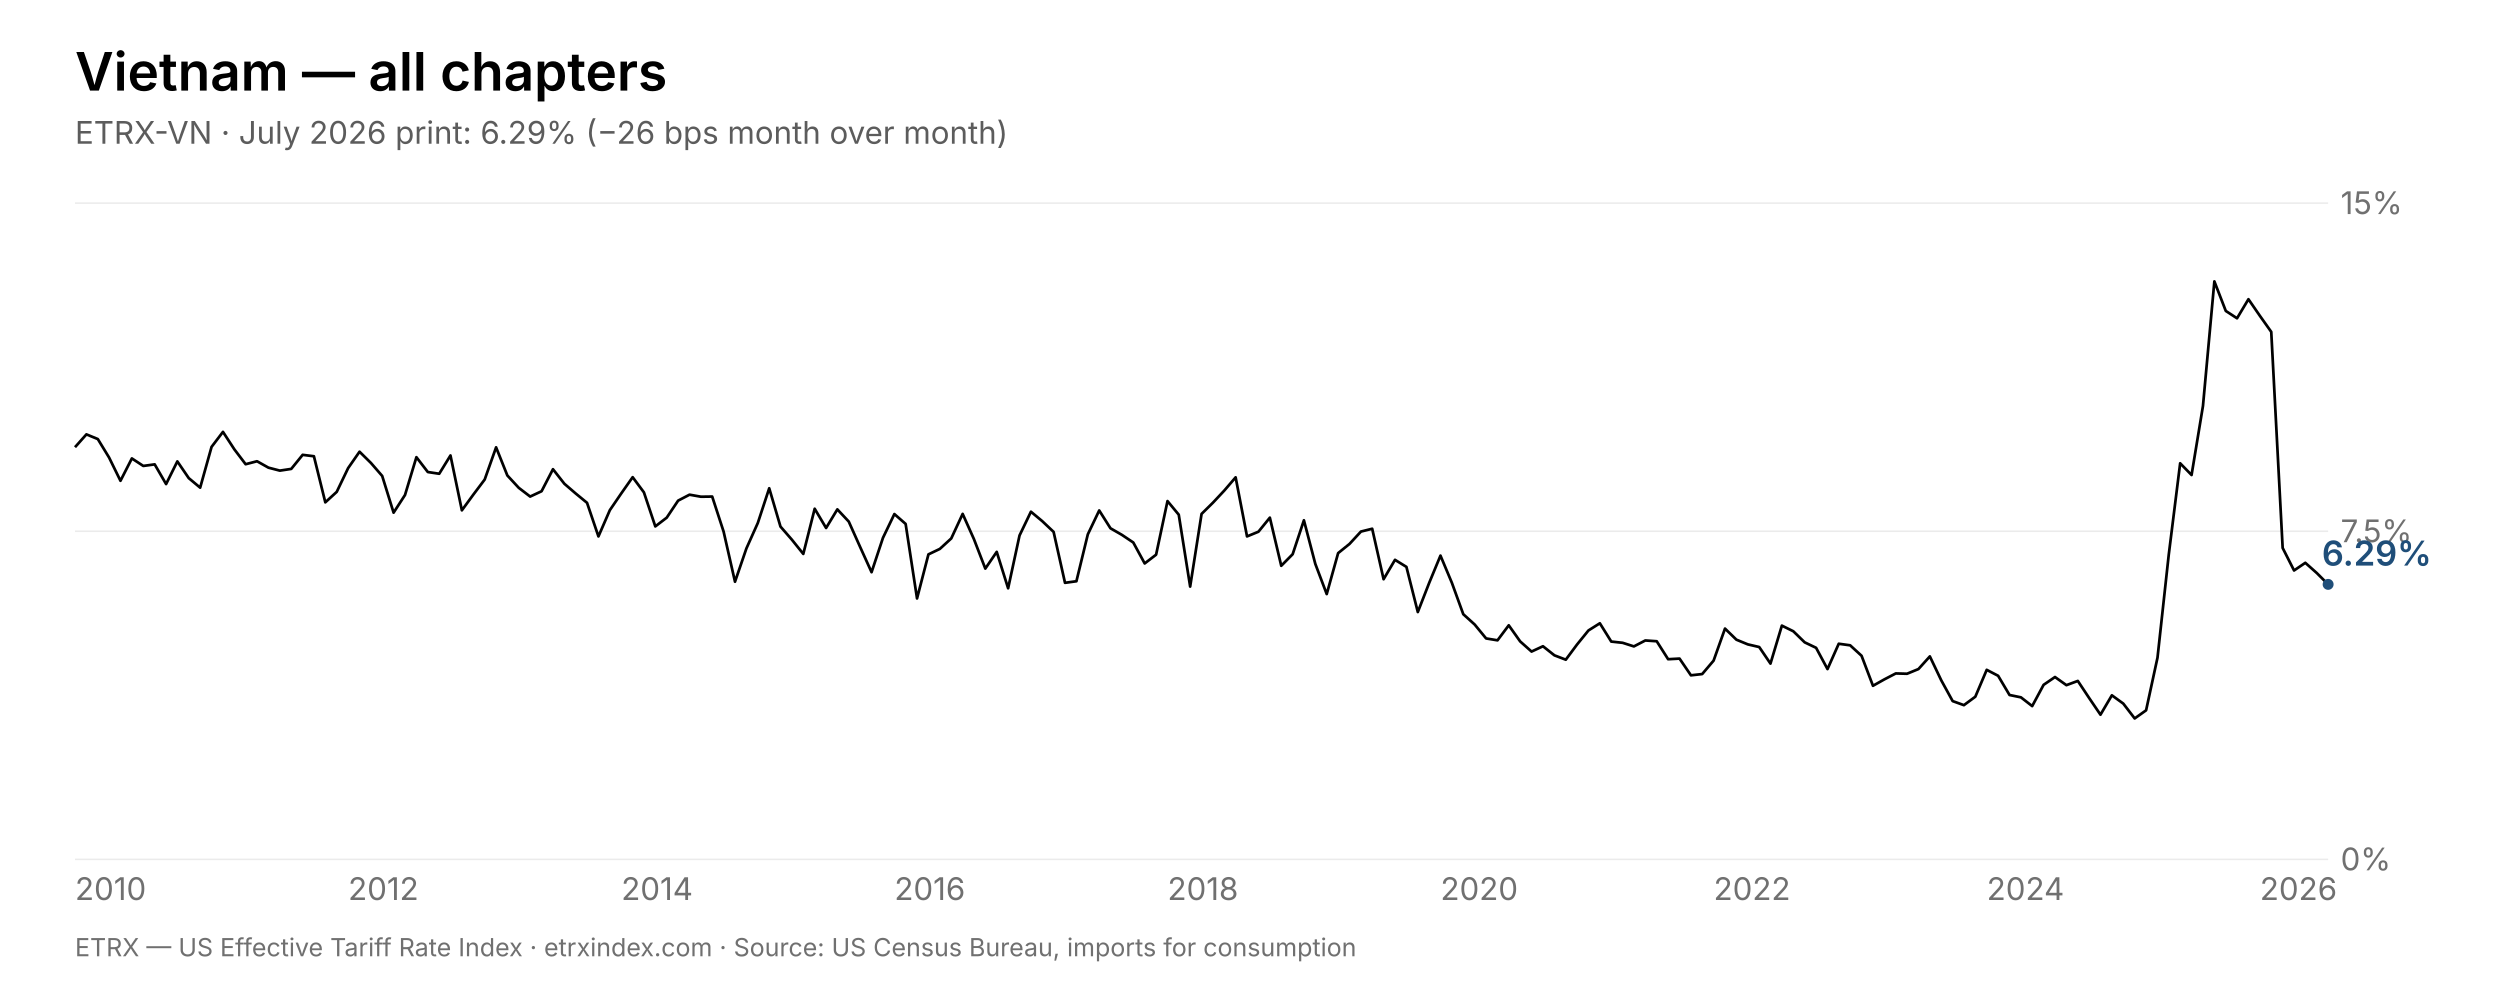
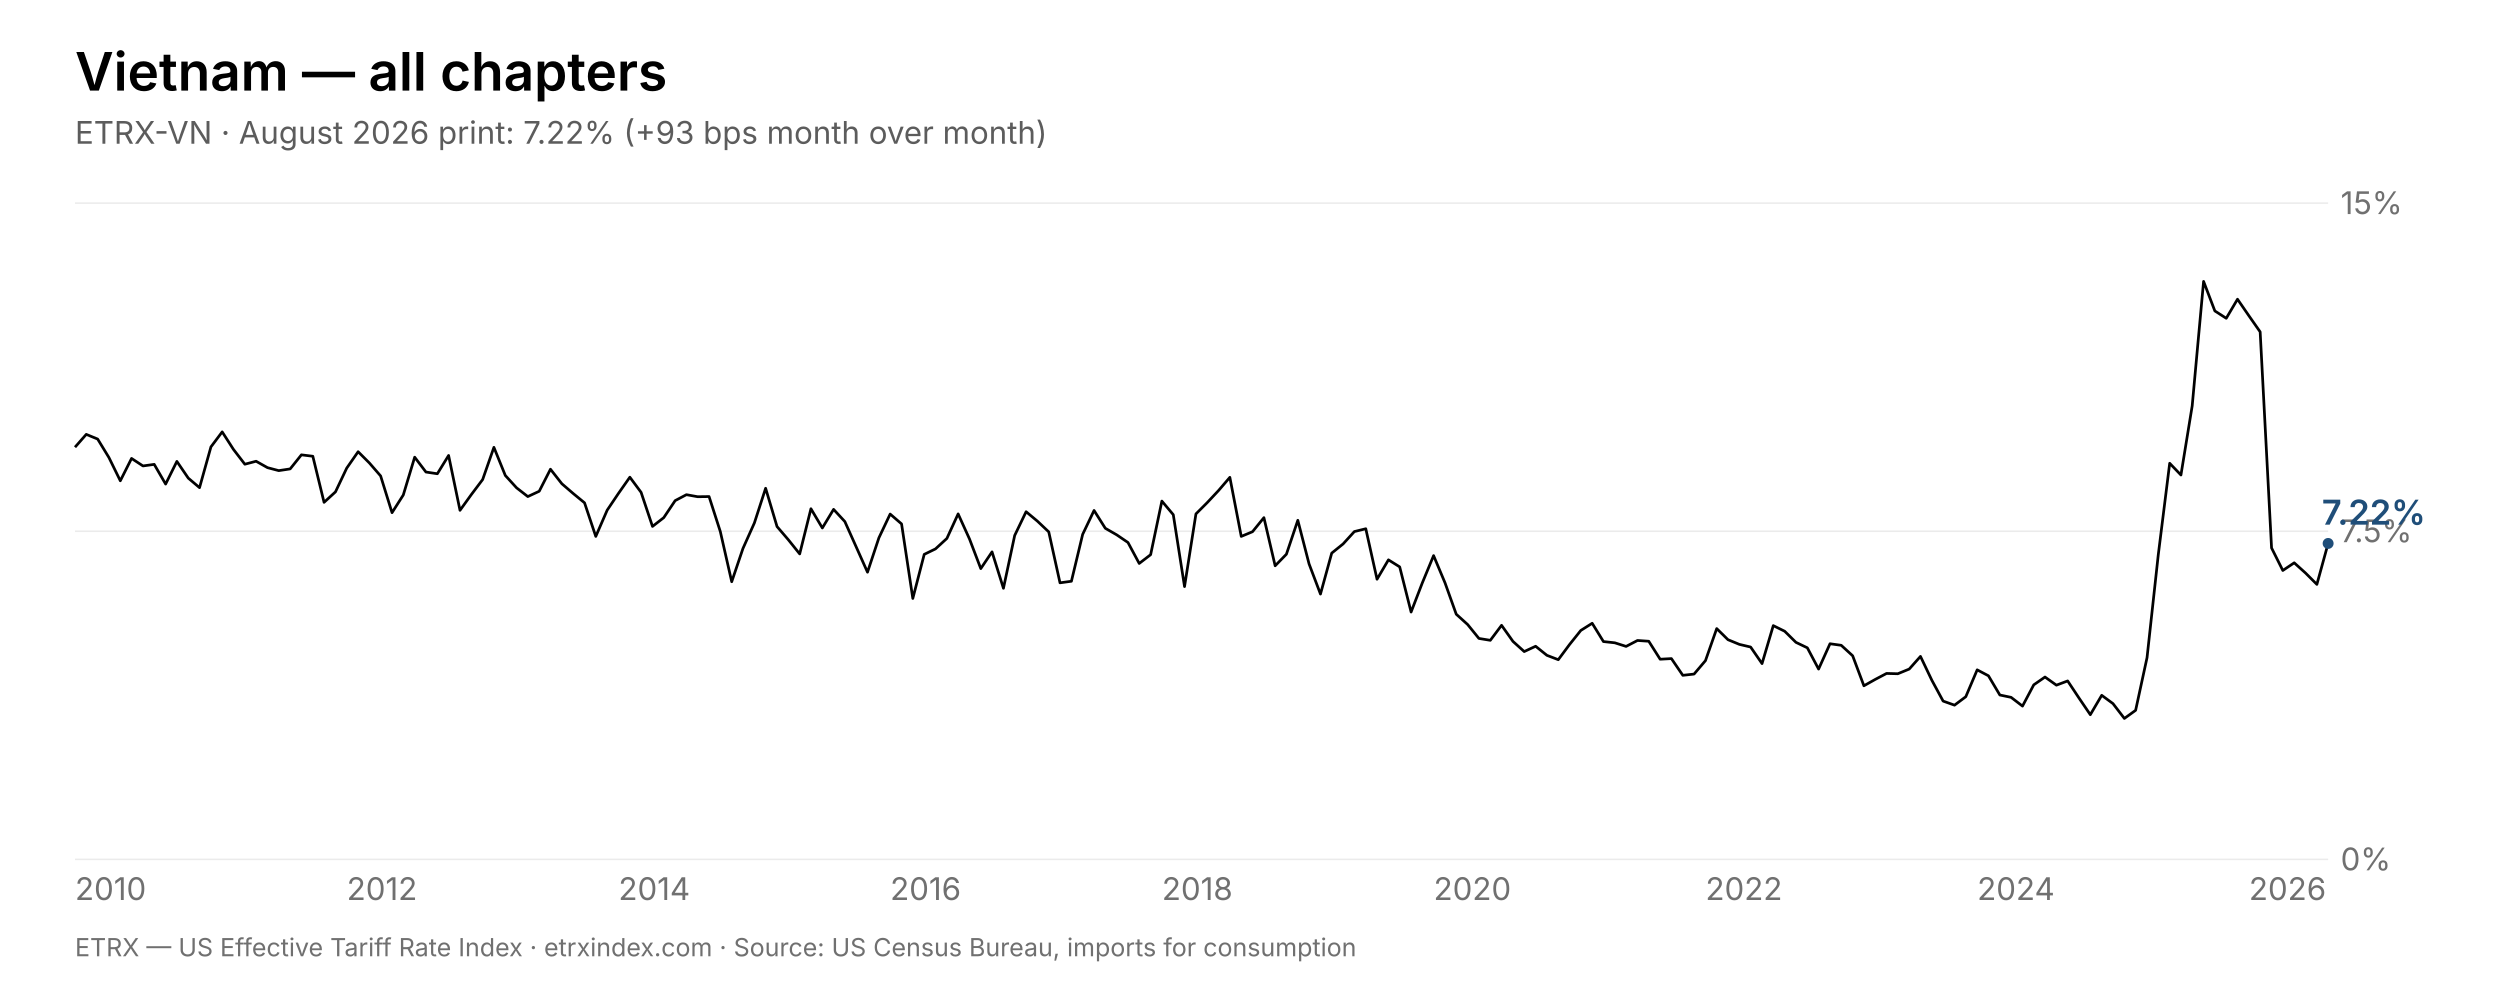
<svg xmlns="http://www.w3.org/2000/svg" viewBox="0 0 1600 640" width="1600" height="640" font-family="Inter, Helvetica, Arial, sans-serif">
  <rect width="1600" height="640" fill="#fff" />
  <text x="48" y="58" font-size="34" font-weight="600" fill="#000000">Vietnam — all chapters</text>
-   <text x="48" y="92" font-size="20" fill="rgba(0,0,0,0.64)">ETRX-VN · July 2026 print: 6.29% (−26 bps month over month)</text>
+   <text x="48" y="92" font-size="20" fill="rgba(0,0,0,0.64)">ETRX-VN · August 2026 print: 7.22% (+93 bps month over month)</text>
  <line x1="48" y1="550.0" x2="1490" y2="550.0" stroke="rgba(0,0,0,0.08)" stroke-width="1" />
  <text x="1498" y="557.0" font-size="20" fill="rgba(0,0,0,0.56)">0%</text>
  <line x1="48" y1="340.0" x2="1490" y2="340.0" stroke="rgba(0,0,0,0.08)" stroke-width="1" />
  <text x="1498" y="347.0" font-size="20" fill="rgba(0,0,0,0.56)">7.5%</text>
  <line x1="48" y1="130.0" x2="1490" y2="130.0" stroke="rgba(0,0,0,0.08)" stroke-width="1" />
  <text x="1498" y="137.0" font-size="20" fill="rgba(0,0,0,0.56)">15%</text>
  <text x="48.0" y="576" font-size="20" fill="rgba(0,0,0,0.56)">2010</text>
-   <text x="222.8" y="576" font-size="20" fill="rgba(0,0,0,0.56)">2012</text>
-   <text x="397.6" y="576" font-size="20" fill="rgba(0,0,0,0.56)">2014</text>
-   <text x="572.4" y="576" font-size="20" fill="rgba(0,0,0,0.56)">2016</text>
-   <text x="747.2" y="576" font-size="20" fill="rgba(0,0,0,0.56)">2018</text>
-   <text x="921.9" y="576" font-size="20" fill="rgba(0,0,0,0.56)">2020</text>
-   <text x="1096.7" y="576" font-size="20" fill="rgba(0,0,0,0.56)">2022</text>
-   <text x="1271.5" y="576" font-size="20" fill="rgba(0,0,0,0.56)">2024</text>
-   <text x="1446.3" y="576" font-size="20" fill="rgba(0,0,0,0.56)">2026</text>
-   <polyline points="48.0,286.2 55.3,278.0 62.6,281.0 69.8,292.8 77.1,307.7 84.4,293.4 91.7,298.2 99.0,297.2 106.3,309.8 113.5,295.3 120.8,306.0 128.1,312.1 135.4,286.0 142.7,276.4 150.0,287.6 157.2,297.1 164.5,295.2 171.8,299.3 179.1,301.2 186.4,300.1 193.7,291.1 200.9,292.0 208.2,321.5 215.5,314.8 222.8,299.6 230.1,289.1 237.4,296.3 244.6,304.6 251.9,328.1 259.2,316.8 266.5,292.6 273.8,302.1 281.1,303.2 288.3,291.5 295.6,326.6 302.9,316.6 310.2,306.9 317.5,286.3 324.7,304.3 332.0,312.2 339.3,317.8 346.6,314.4 353.9,300.3 361.2,309.6 368.4,315.8 375.7,321.8 383.0,343.3 390.3,326.5 397.6,315.8 404.9,305.4 412.1,315.1 419.4,336.9 426.7,331.3 434.0,320.4 441.3,316.6 448.6,317.9 455.8,317.8 463.1,340.2 470.4,372.3 477.7,351.0 485.0,334.7 492.3,312.5 499.5,337.0 506.8,345.4 514.1,354.5 521.4,325.6 528.7,337.9 535.9,326.0 543.2,333.8 550.5,350.1 557.8,366.2 565.1,344.2 572.4,329.0 579.6,335.3 586.9,383.0 594.2,354.8 601.5,351.3 608.8,344.6 616.1,328.9 623.3,345.0 630.6,363.9 637.9,353.2 645.2,376.5 652.5,342.7 659.8,327.5 667.0,333.5 674.3,340.4 681.6,373.0 688.9,372.0 696.2,342.0 703.5,326.7 710.7,338.1 718.0,342.3 725.3,347.2 732.6,360.6 739.9,355.0 747.2,320.7 754.4,329.4 761.7,375.4 769.0,328.9 776.3,321.7 783.6,313.9 790.8,305.5 798.1,343.3 805.4,340.3 812.7,331.3 820.0,362.1 827.3,354.7 834.5,333.0 841.8,360.9 849.1,380.2 856.4,354.0 863.7,348.1 871.0,340.2 878.2,338.4 885.5,370.7 892.8,358.3 900.1,362.8 907.4,391.7 914.7,373.0 921.9,355.6 929.2,373.0 936.5,393.1 943.8,399.7 951.1,408.6 958.4,409.8 965.6,400.2 972.9,410.5 980.2,417.0 987.5,413.6 994.8,419.4 1002.1,422.2 1009.3,412.5 1016.6,403.5 1023.9,398.9 1031.2,410.6 1038.5,411.4 1045.7,413.7 1053.0,409.9 1060.3,410.4 1067.6,421.9 1074.9,421.5 1082.2,432.2 1089.4,431.4 1096.7,422.8 1104.0,402.3 1111.3,409.4 1118.6,412.4 1125.9,414.1 1133.1,424.7 1140.4,400.4 1147.7,404.0 1155.0,411.1 1162.3,414.6 1169.6,428.2 1176.8,412.0 1184.1,413.0 1191.4,419.7 1198.7,438.9 1206.0,434.8 1213.3,431.0 1220.5,431.2 1227.8,428.2 1235.1,420.1 1242.4,435.4 1249.7,448.7 1256.9,451.3 1264.2,445.9 1271.5,428.7 1278.8,432.5 1286.1,444.8 1293.4,446.3 1300.6,451.9 1307.9,438.3 1315.2,433.3 1322.5,438.5 1329.8,435.8 1337.1,446.8 1344.3,457.4 1351.6,445.0 1358.9,450.3 1366.2,459.8 1373.5,454.6 1380.8,420.9 1388.0,355.0 1395.3,296.5 1402.6,304.0 1409.9,259.8 1417.2,180.1 1424.5,199.0 1431.7,203.7 1439.0,191.5 1446.3,202.1 1453.6,212.4 1460.9,350.7 1468.2,365.1 1475.4,360.2 1482.7,366.7 1490.0,374.0" fill="none" stroke="#000000" stroke-width="1.75" stroke-linejoin="round" />
-   <circle cx="1490.0" cy="374.0" r="3.5" fill="#1f4e79" />
-   <text x="1486.0" y="362.0" font-size="22" font-weight="600" fill="#1f4e79">6.29%</text>
+   <text x="221.9" y="576" font-size="20" fill="rgba(0,0,0,0.56)">2012</text>
+   <text x="395.8" y="576" font-size="20" fill="rgba(0,0,0,0.56)">2014</text>
+   <text x="569.7" y="576" font-size="20" fill="rgba(0,0,0,0.56)">2016</text>
+   <text x="743.6" y="576" font-size="20" fill="rgba(0,0,0,0.56)">2018</text>
+   <text x="917.5" y="576" font-size="20" fill="rgba(0,0,0,0.56)">2020</text>
+   <text x="1091.5" y="576" font-size="20" fill="rgba(0,0,0,0.56)">2022</text>
+   <text x="1265.4" y="576" font-size="20" fill="rgba(0,0,0,0.56)">2024</text>
+   <text x="1439.3" y="576" font-size="20" fill="rgba(0,0,0,0.56)">2026</text>
+   <polyline points="48.0,286.2 55.2,278.0 62.5,281.0 69.7,292.8 77.0,307.7 84.2,293.4 91.5,298.2 98.7,297.2 106.0,309.8 113.2,295.3 120.5,306.0 127.7,312.1 135.0,286.0 142.2,276.4 149.4,287.6 156.7,297.1 163.9,295.2 171.2,299.3 178.4,301.2 185.7,300.1 192.9,291.1 200.2,292.0 207.4,321.5 214.7,314.8 221.9,299.6 229.2,289.1 236.4,296.3 243.6,304.6 250.9,328.1 258.1,316.8 265.4,292.6 272.6,302.1 279.9,303.2 287.1,291.5 294.4,326.6 301.6,316.6 308.9,306.9 316.1,286.3 323.4,304.3 330.6,312.2 337.8,317.8 345.1,314.4 352.3,300.3 359.6,309.6 366.8,315.8 374.1,321.8 381.3,343.3 388.6,326.5 395.8,315.8 403.1,305.4 410.3,315.1 417.6,336.9 424.8,331.3 432.1,320.4 439.3,316.6 446.5,317.9 453.8,317.8 461.0,340.2 468.3,372.3 475.5,351.0 482.8,334.7 490.0,312.5 497.3,337.0 504.5,345.4 511.8,354.5 519.0,325.6 526.3,337.9 533.5,326.0 540.7,333.8 548.0,350.1 555.2,366.2 562.5,344.2 569.7,329.0 577.0,335.3 584.2,383.0 591.5,354.8 598.7,351.3 606.0,344.6 613.2,328.9 620.5,345.0 627.7,363.9 634.9,353.2 642.2,376.5 649.4,342.7 656.7,327.5 663.9,333.5 671.2,340.4 678.4,373.0 685.7,372.0 692.9,342.0 700.2,326.7 707.4,338.1 714.7,342.3 721.9,347.2 729.1,360.6 736.4,355.0 743.6,320.7 750.9,329.4 758.1,375.4 765.4,328.9 772.6,321.7 779.9,313.9 787.1,305.5 794.4,343.3 801.6,340.3 808.9,331.3 816.1,362.1 823.3,354.7 830.6,333.0 837.8,360.9 845.1,380.2 852.3,354.0 859.6,348.1 866.8,340.2 874.1,338.4 881.3,370.7 888.6,358.3 895.8,362.8 903.1,391.7 910.3,373.0 917.5,355.6 924.8,373.0 932.0,393.1 939.3,399.7 946.5,408.6 953.8,409.8 961.0,400.2 968.3,410.5 975.5,417.0 982.8,413.6 990.0,419.4 997.3,422.2 1004.5,412.5 1011.7,403.5 1019.0,398.9 1026.2,410.6 1033.5,411.4 1040.7,413.7 1048.0,409.9 1055.2,410.4 1062.5,421.9 1069.7,421.5 1077.0,432.2 1084.2,431.4 1091.5,422.8 1098.7,402.3 1105.9,409.4 1113.2,412.4 1120.4,414.1 1127.7,424.7 1134.9,400.4 1142.2,404.0 1149.4,411.1 1156.7,414.6 1163.9,428.2 1171.2,412.0 1178.4,413.0 1185.7,419.7 1192.9,438.9 1200.2,434.8 1207.4,431.0 1214.6,431.2 1221.9,428.2 1229.1,420.1 1236.4,435.4 1243.6,448.7 1250.9,451.3 1258.1,445.9 1265.4,428.7 1272.6,432.5 1279.9,444.8 1287.1,446.3 1294.4,451.9 1301.6,438.3 1308.8,433.3 1316.1,438.5 1323.3,435.8 1330.6,446.8 1337.8,457.4 1345.1,445.0 1352.3,450.3 1359.6,459.8 1366.8,454.6 1374.1,420.9 1381.3,355.0 1388.6,296.5 1395.8,304.0 1403.0,259.8 1410.3,180.1 1417.5,199.0 1424.8,203.7 1432.0,191.5 1439.3,202.1 1446.5,212.4 1453.8,350.7 1461.0,365.1 1468.3,360.2 1475.5,366.7 1482.8,374.0 1490.0,347.8" fill="none" stroke="#000000" stroke-width="1.75" stroke-linejoin="round" />
+   <circle cx="1490.0" cy="347.8" r="3.5" fill="#1f4e79" />
+   <text x="1486.0" y="335.8" font-size="22" font-weight="600" fill="#1f4e79">7.22%</text>
  <text x="48" y="612" font-size="16" fill="rgba(0,0,0,0.56)">ETRX — US Effective Tariff Rate Index · etrxindex.com · Source: US Census Bureau, imports for consumption</text>
</svg>
